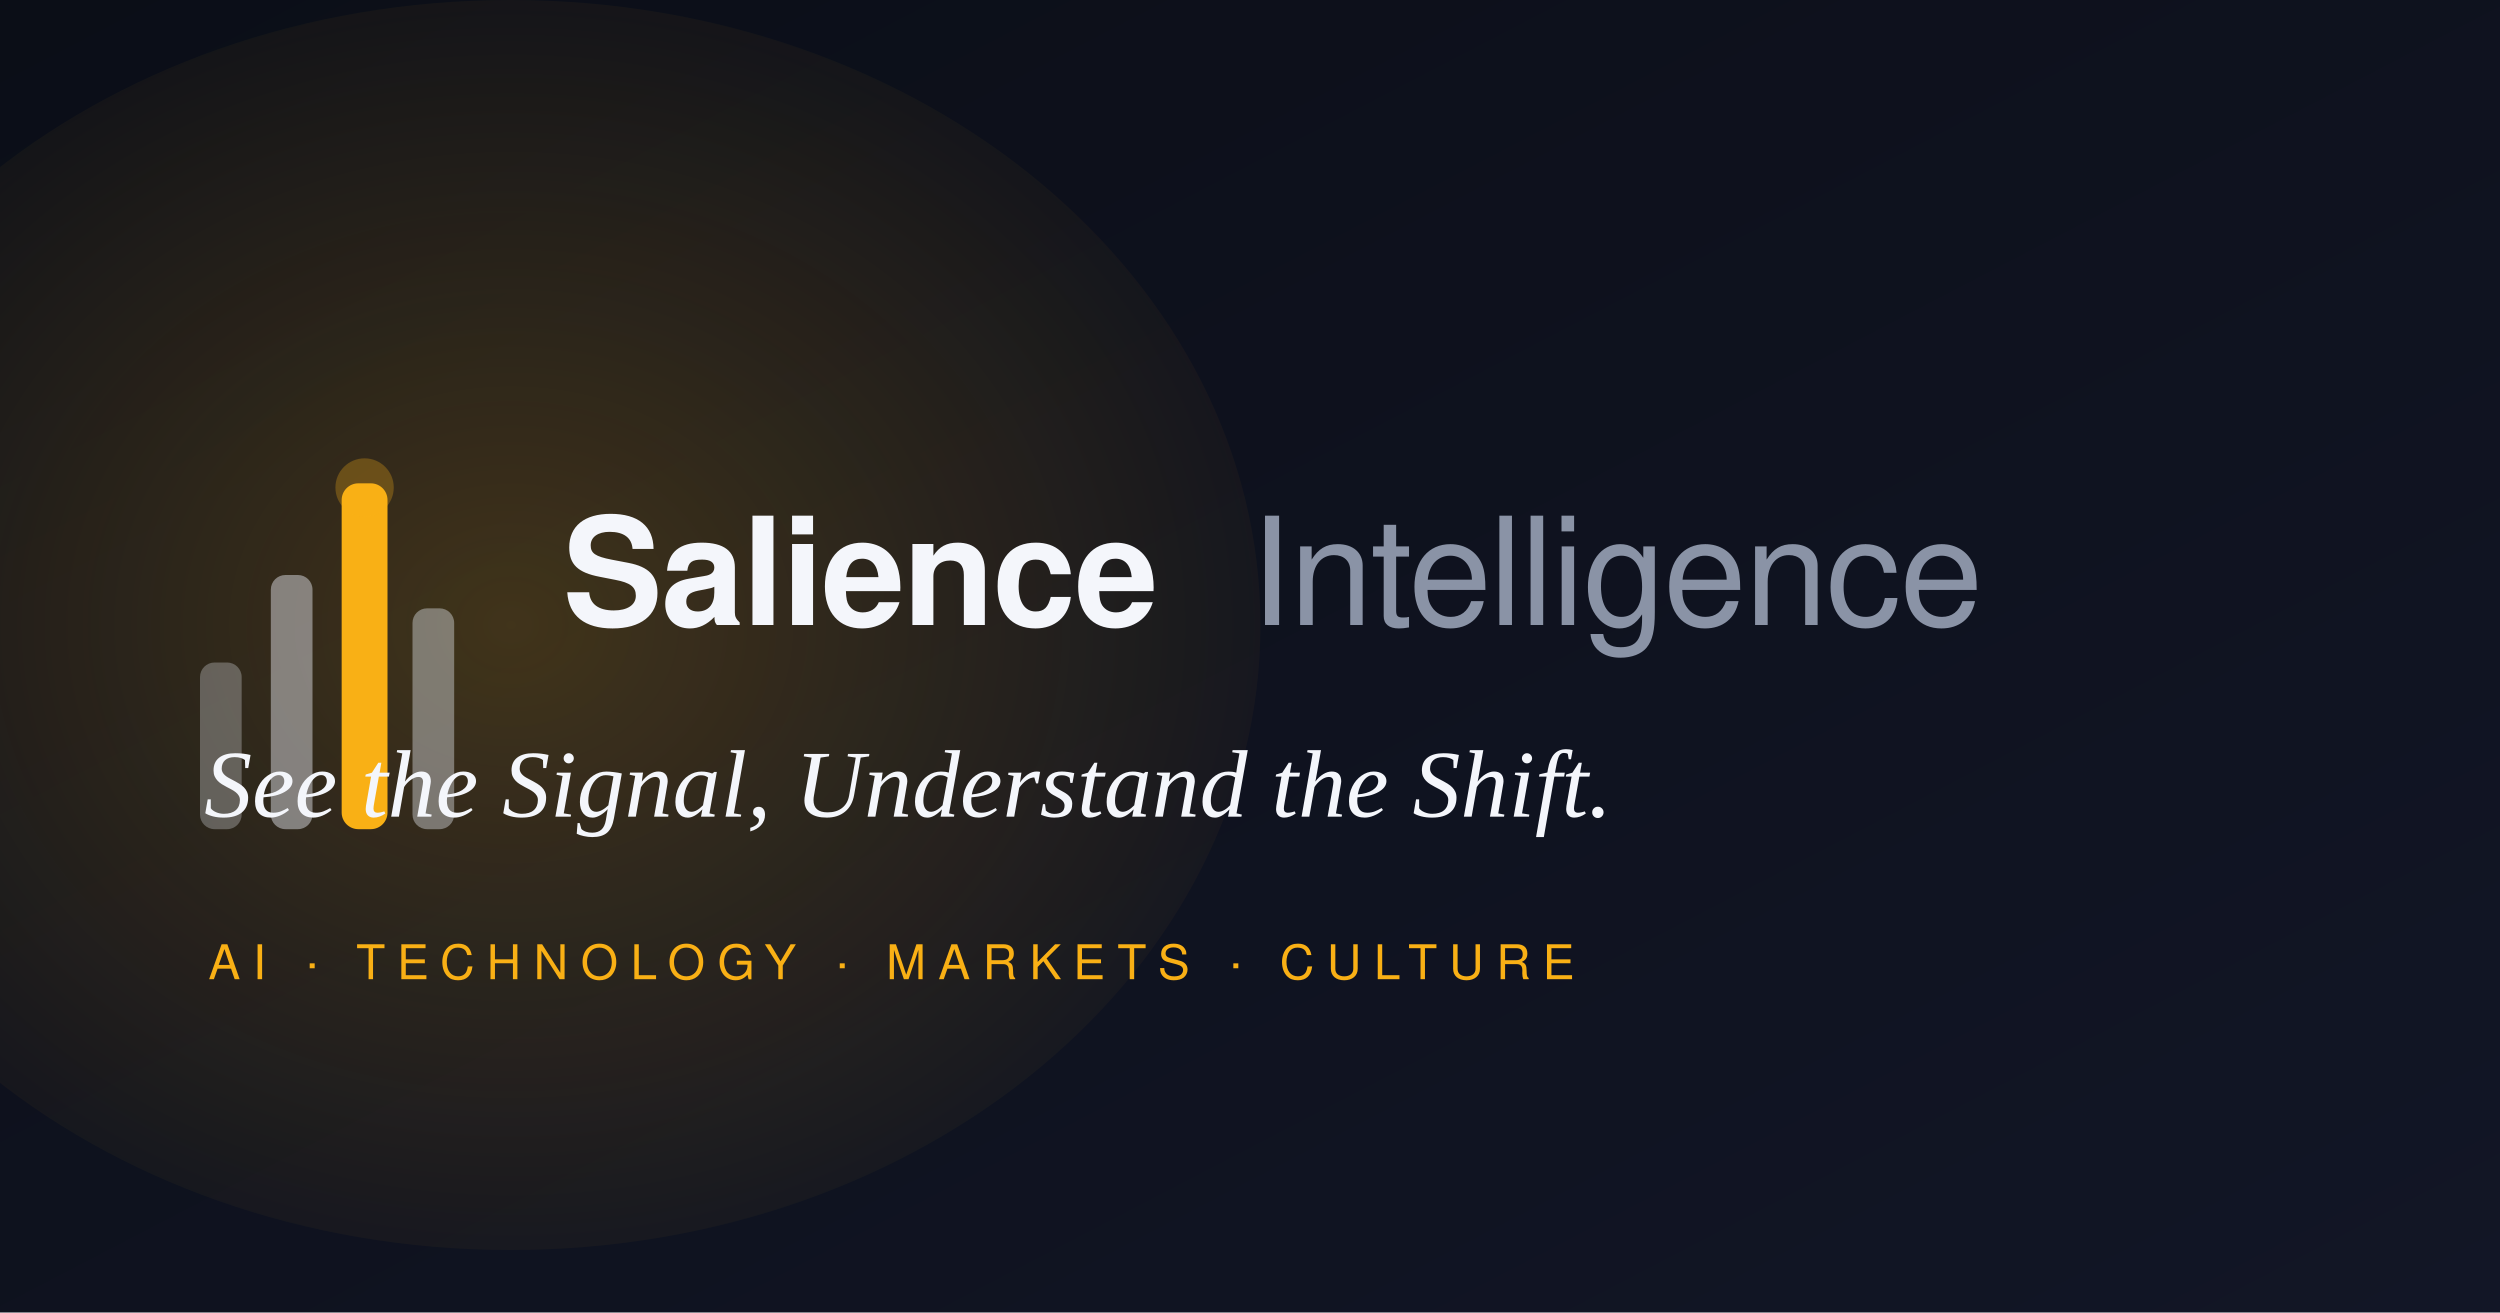
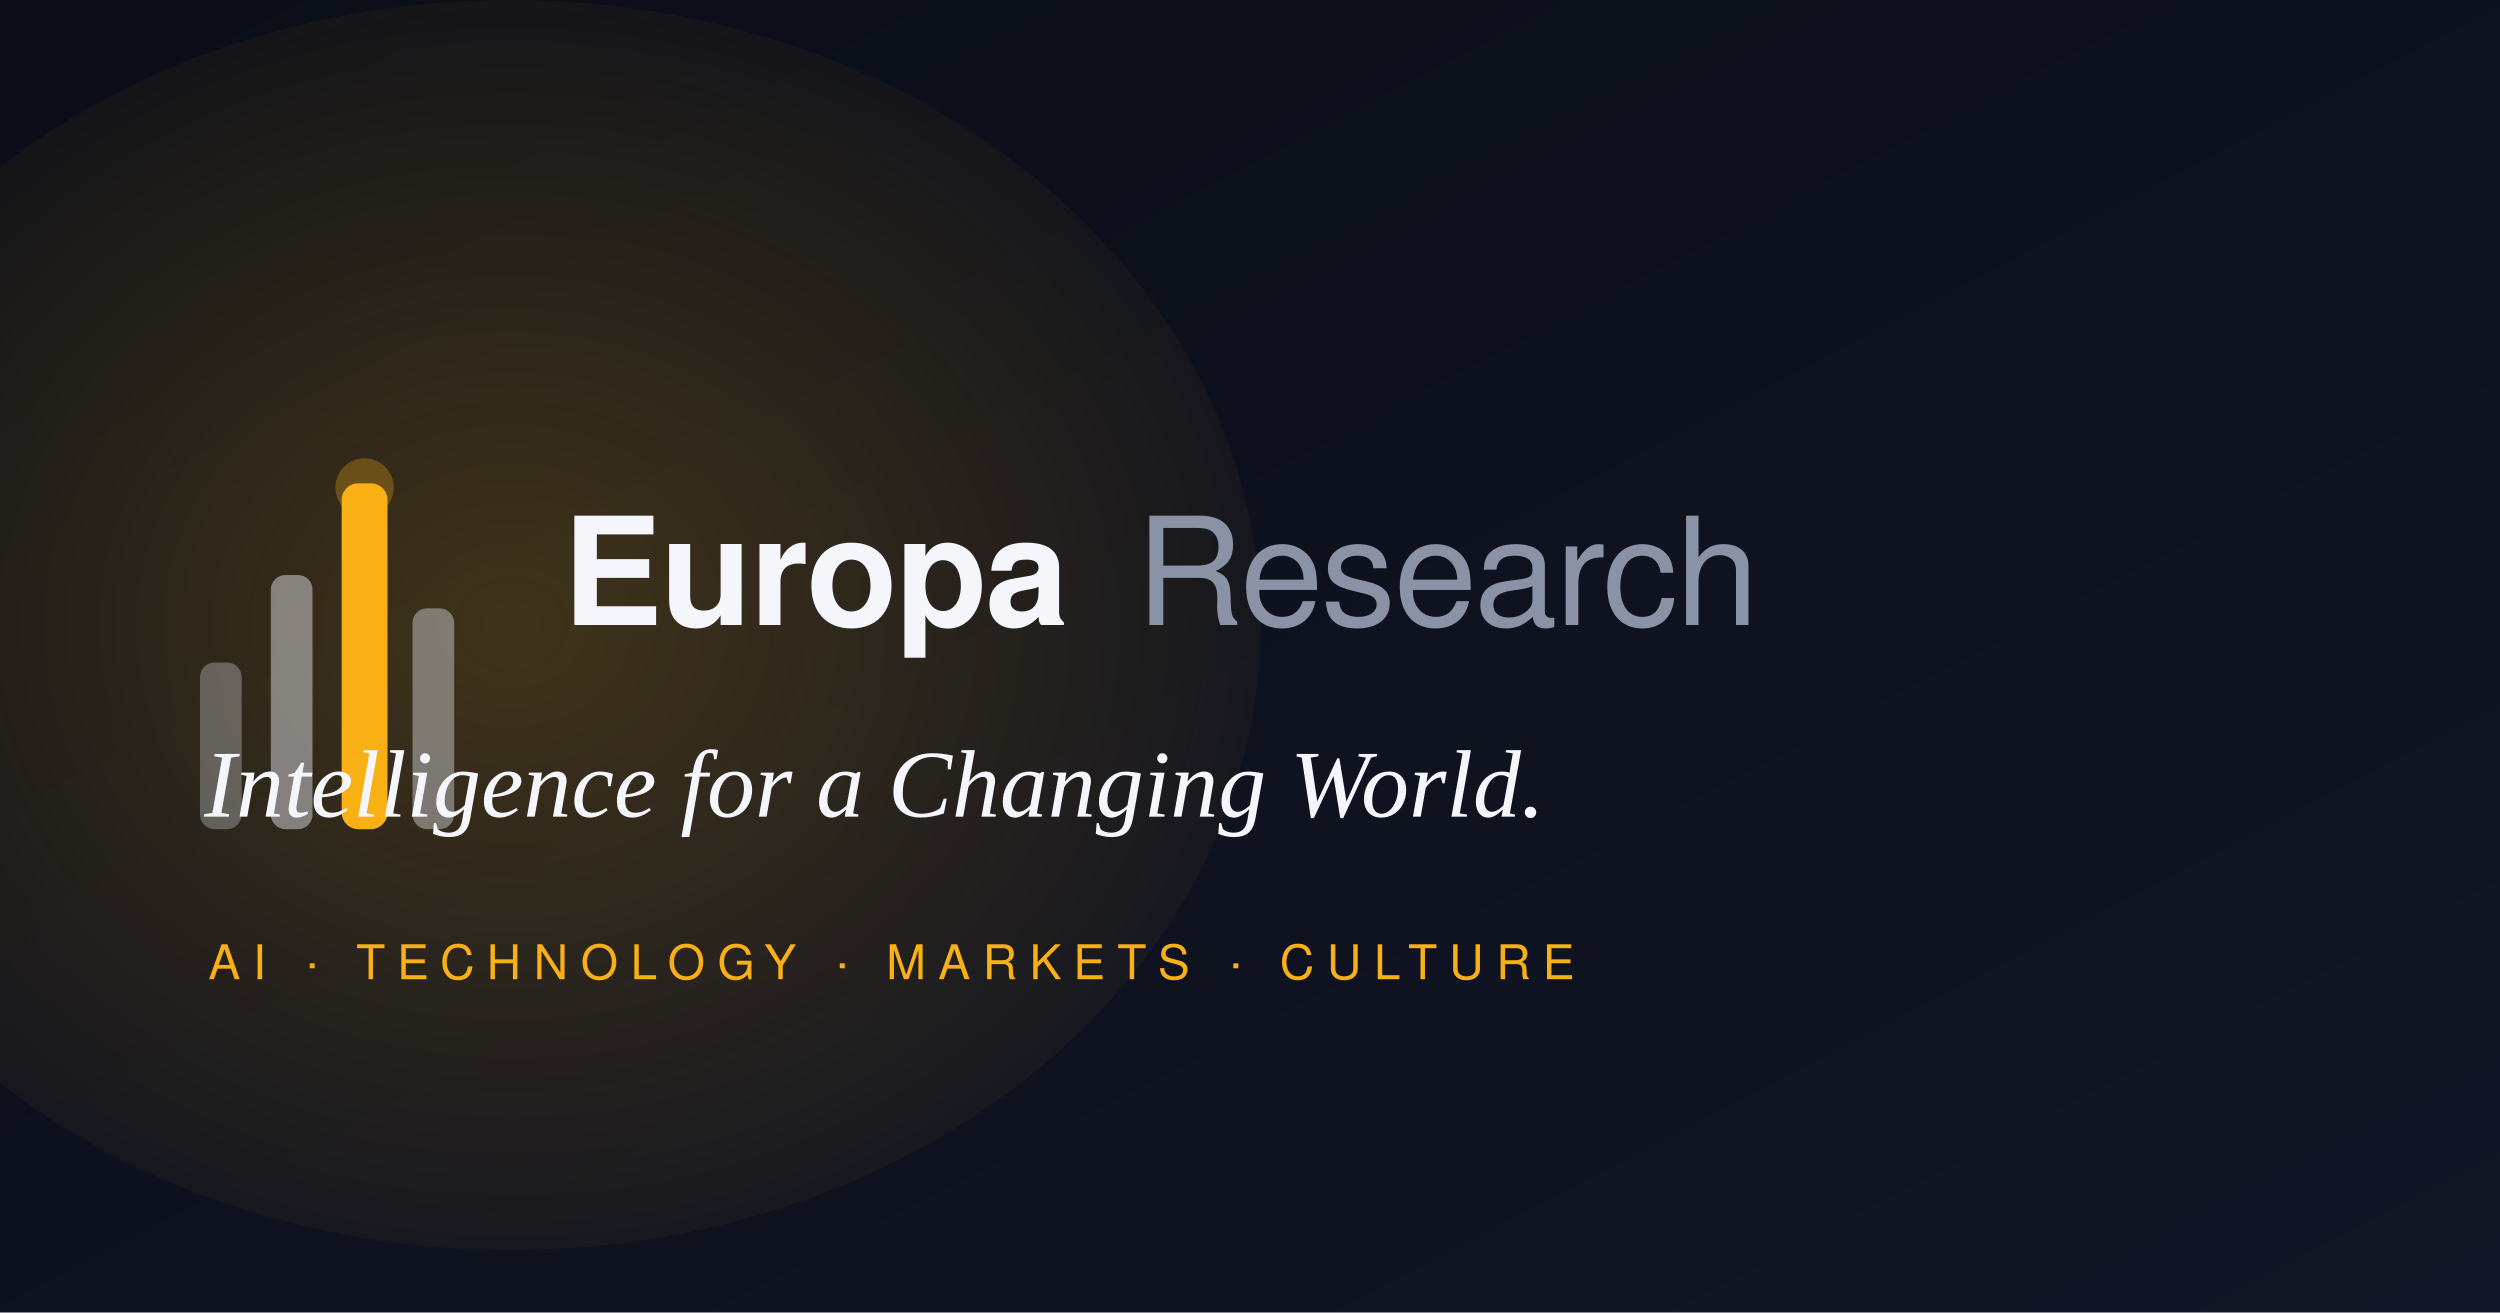
<svg xmlns="http://www.w3.org/2000/svg" width="1200" height="630" viewBox="0 0 1200 630">
  <defs>
    <linearGradient id="bg" x1="0" y1="0" x2="1" y2="1">
      <stop offset="0" stop-color="#0B0E17" />
      <stop offset="1" stop-color="#121626" />
    </linearGradient>
    <radialGradient id="glow" cx="50%" cy="50%" r="60%">
      <stop offset="0" stop-color="#F9B015" stop-opacity="0.22" />
      <stop offset="100%" stop-color="#F9B015" stop-opacity="0" />
    </radialGradient>
  </defs>
  <rect width="1200" height="630" fill="url(#bg)" />
  <ellipse cx="245" cy="300" rx="360" ry="300" fill="url(#glow)" />
  <g transform="translate(96 232)">
    <rect x="0" y="86" width="20" height="80" rx="7" fill="#E6EAF2" opacity="0.30" />
    <rect x="34" y="44" width="20" height="122" rx="7" fill="#E6EAF2" opacity="0.46" />
    <rect x="102" y="60" width="20" height="106" rx="7" fill="#E6EAF2" opacity="0.40" />
    <rect x="68" y="0" width="22" height="166" rx="8" fill="#F9B015" />
    <circle cx="79" cy="2" r="14" fill="#F9B015" opacity="0.28" />
  </g>
-   <text x="270" y="300" font-family="'Space Grotesk', Helvetica, Arial, sans-serif" font-size="72" font-weight="700" letter-spacing="-1" fill="#F4F6FB">Salience</text>
-   <text x="270" y="300" dx="330" font-family="'Space Grotesk', Helvetica, Arial, sans-serif" font-size="72" font-weight="400" letter-spacing="-1" fill="#8A93A6">Intelligence</text>
-   <text x="98" y="392" font-family="Georgia, 'Times New Roman', serif" font-size="46" font-style="italic" fill="#F4F6FB">See the Signal, Understand the Shift.</text>
+   <text x="270" y="300" font-family="'Space Grotesk', Helvetica, Arial, sans-serif" font-size="72" font-weight="700" letter-spacing="-1" fill="#F4F6FB">Europa</text>
+   <text x="545" y="300" font-family="'Space Grotesk', Helvetica, Arial, sans-serif" font-size="72" font-weight="400" letter-spacing="-1" fill="#8A93A6">Research</text>
+   <text x="98" y="392" font-family="Georgia, 'Times New Roman', serif" font-size="46" font-style="italic" fill="#F4F6FB">Intelligence for a Changing World.</text>
  <text x="100" y="470" font-family="'Space Grotesk', Helvetica, Arial, sans-serif" font-size="23" letter-spacing="6" fill="#F9B015">AI · TECHNOLOGY · MARKETS · CULTURE</text>
</svg>
